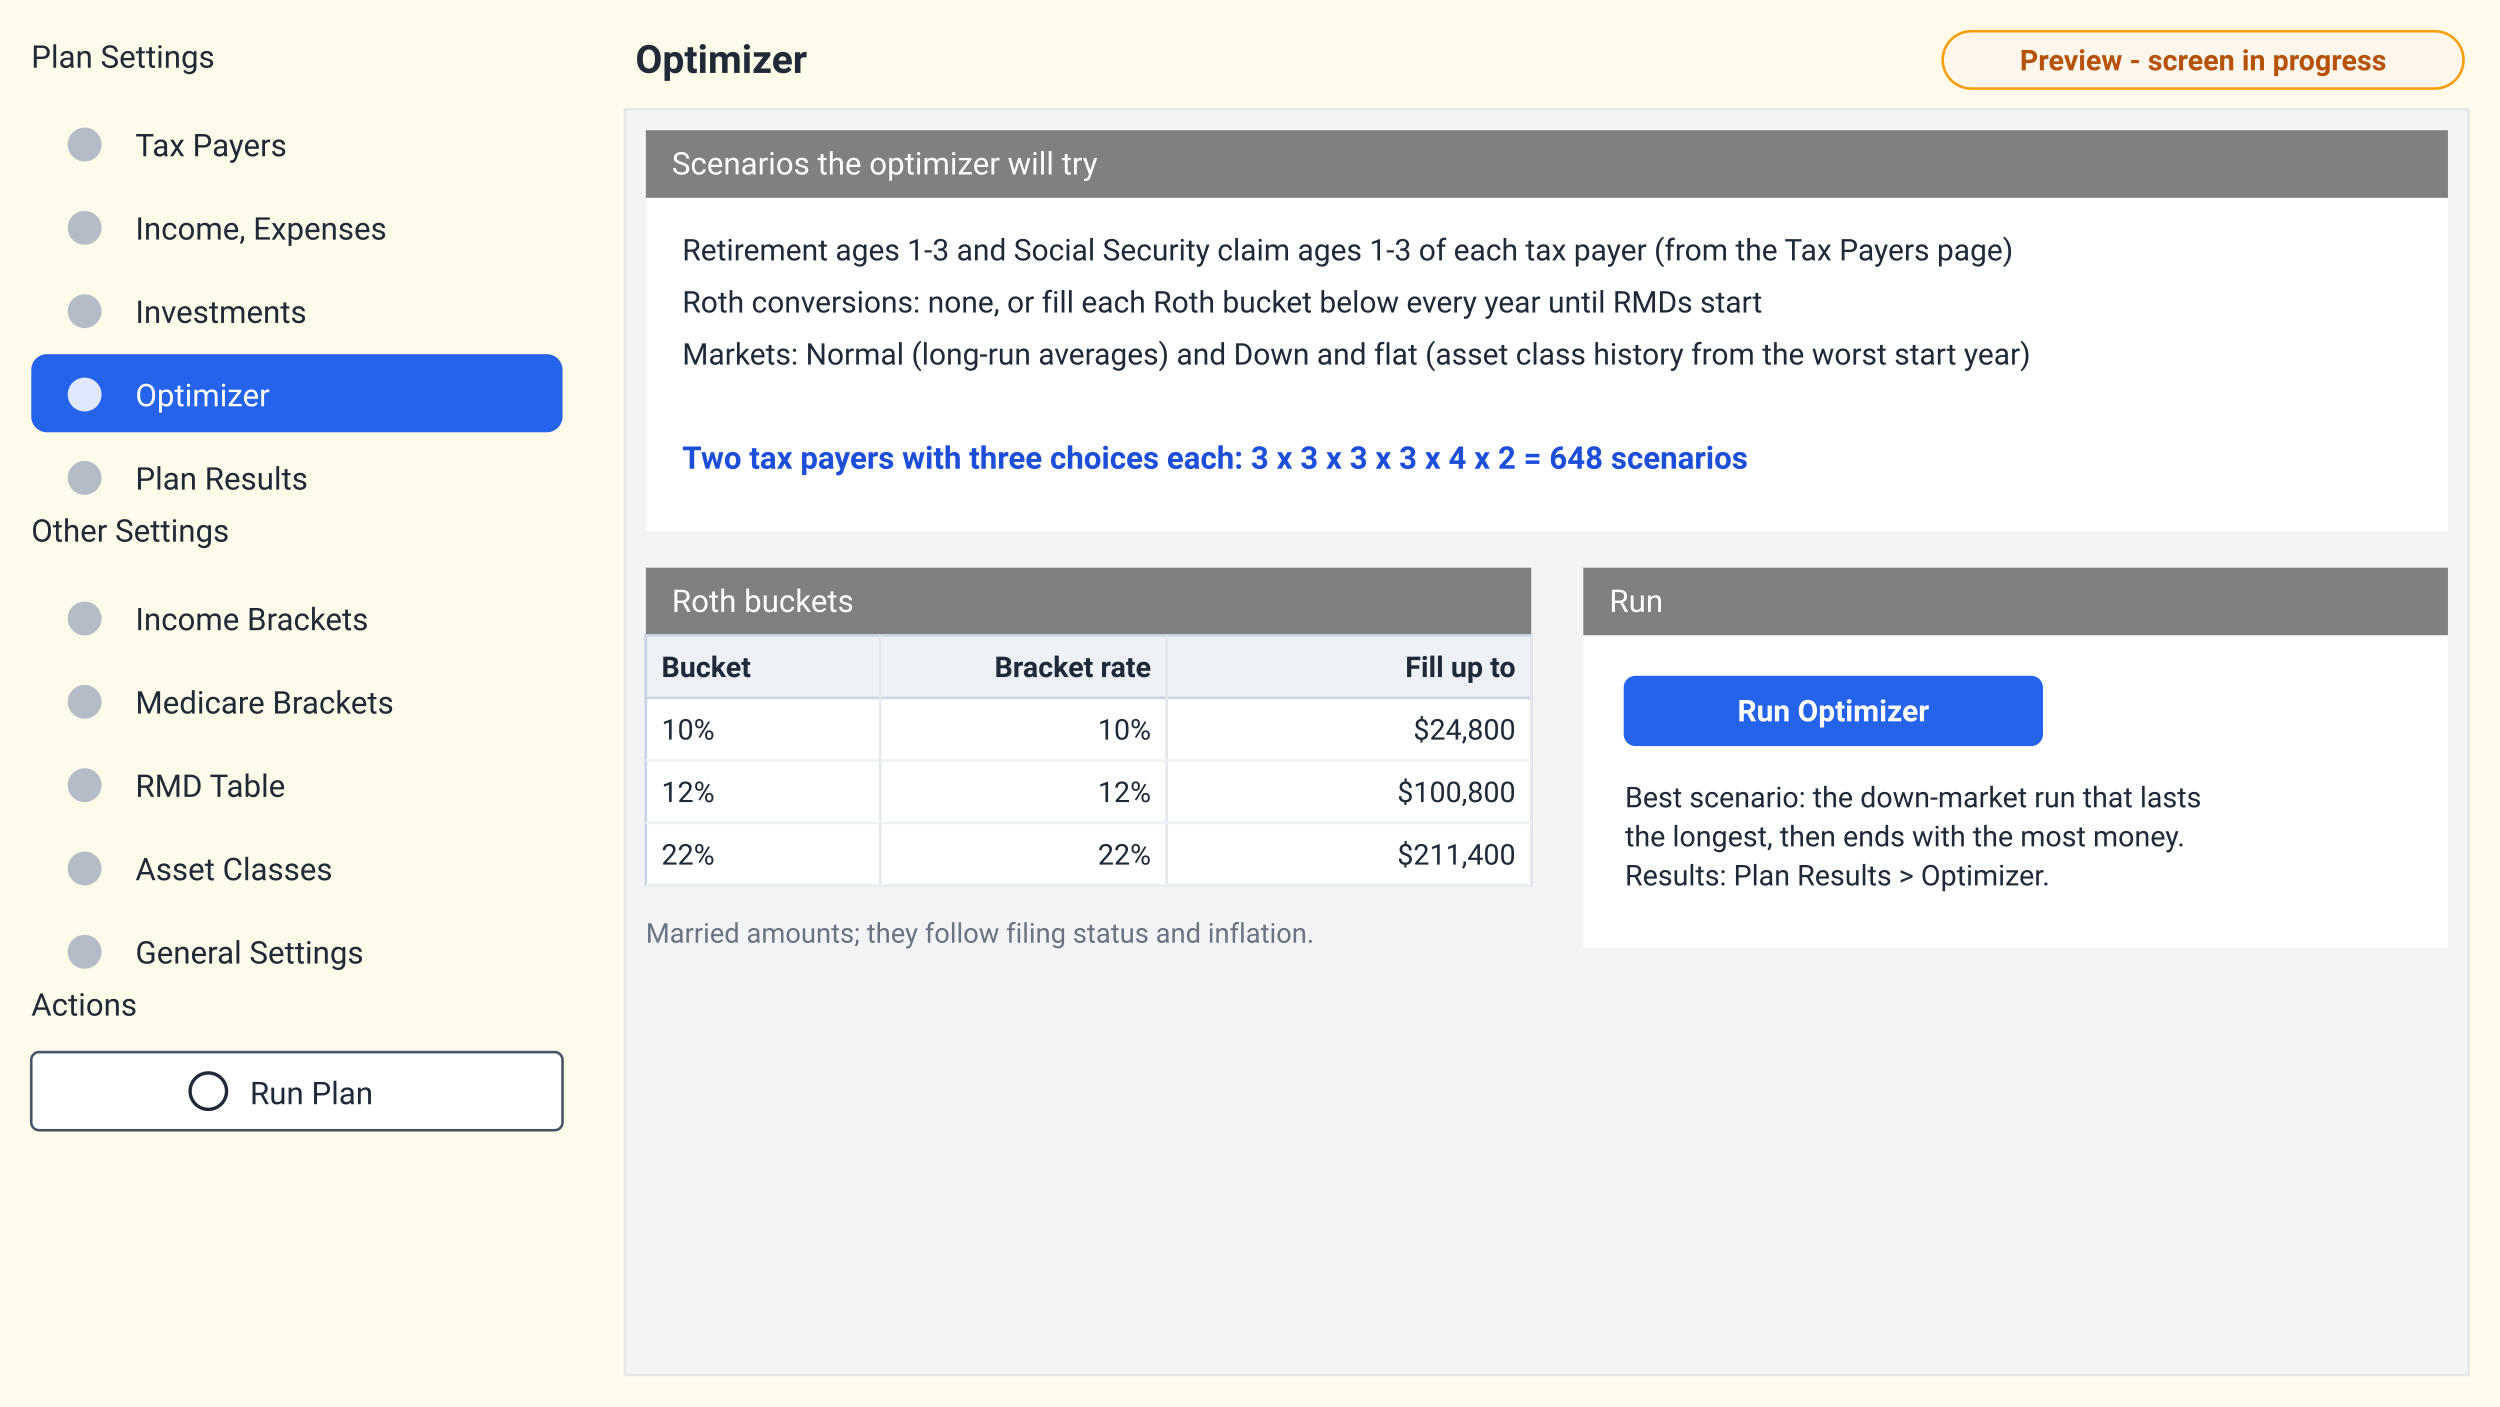
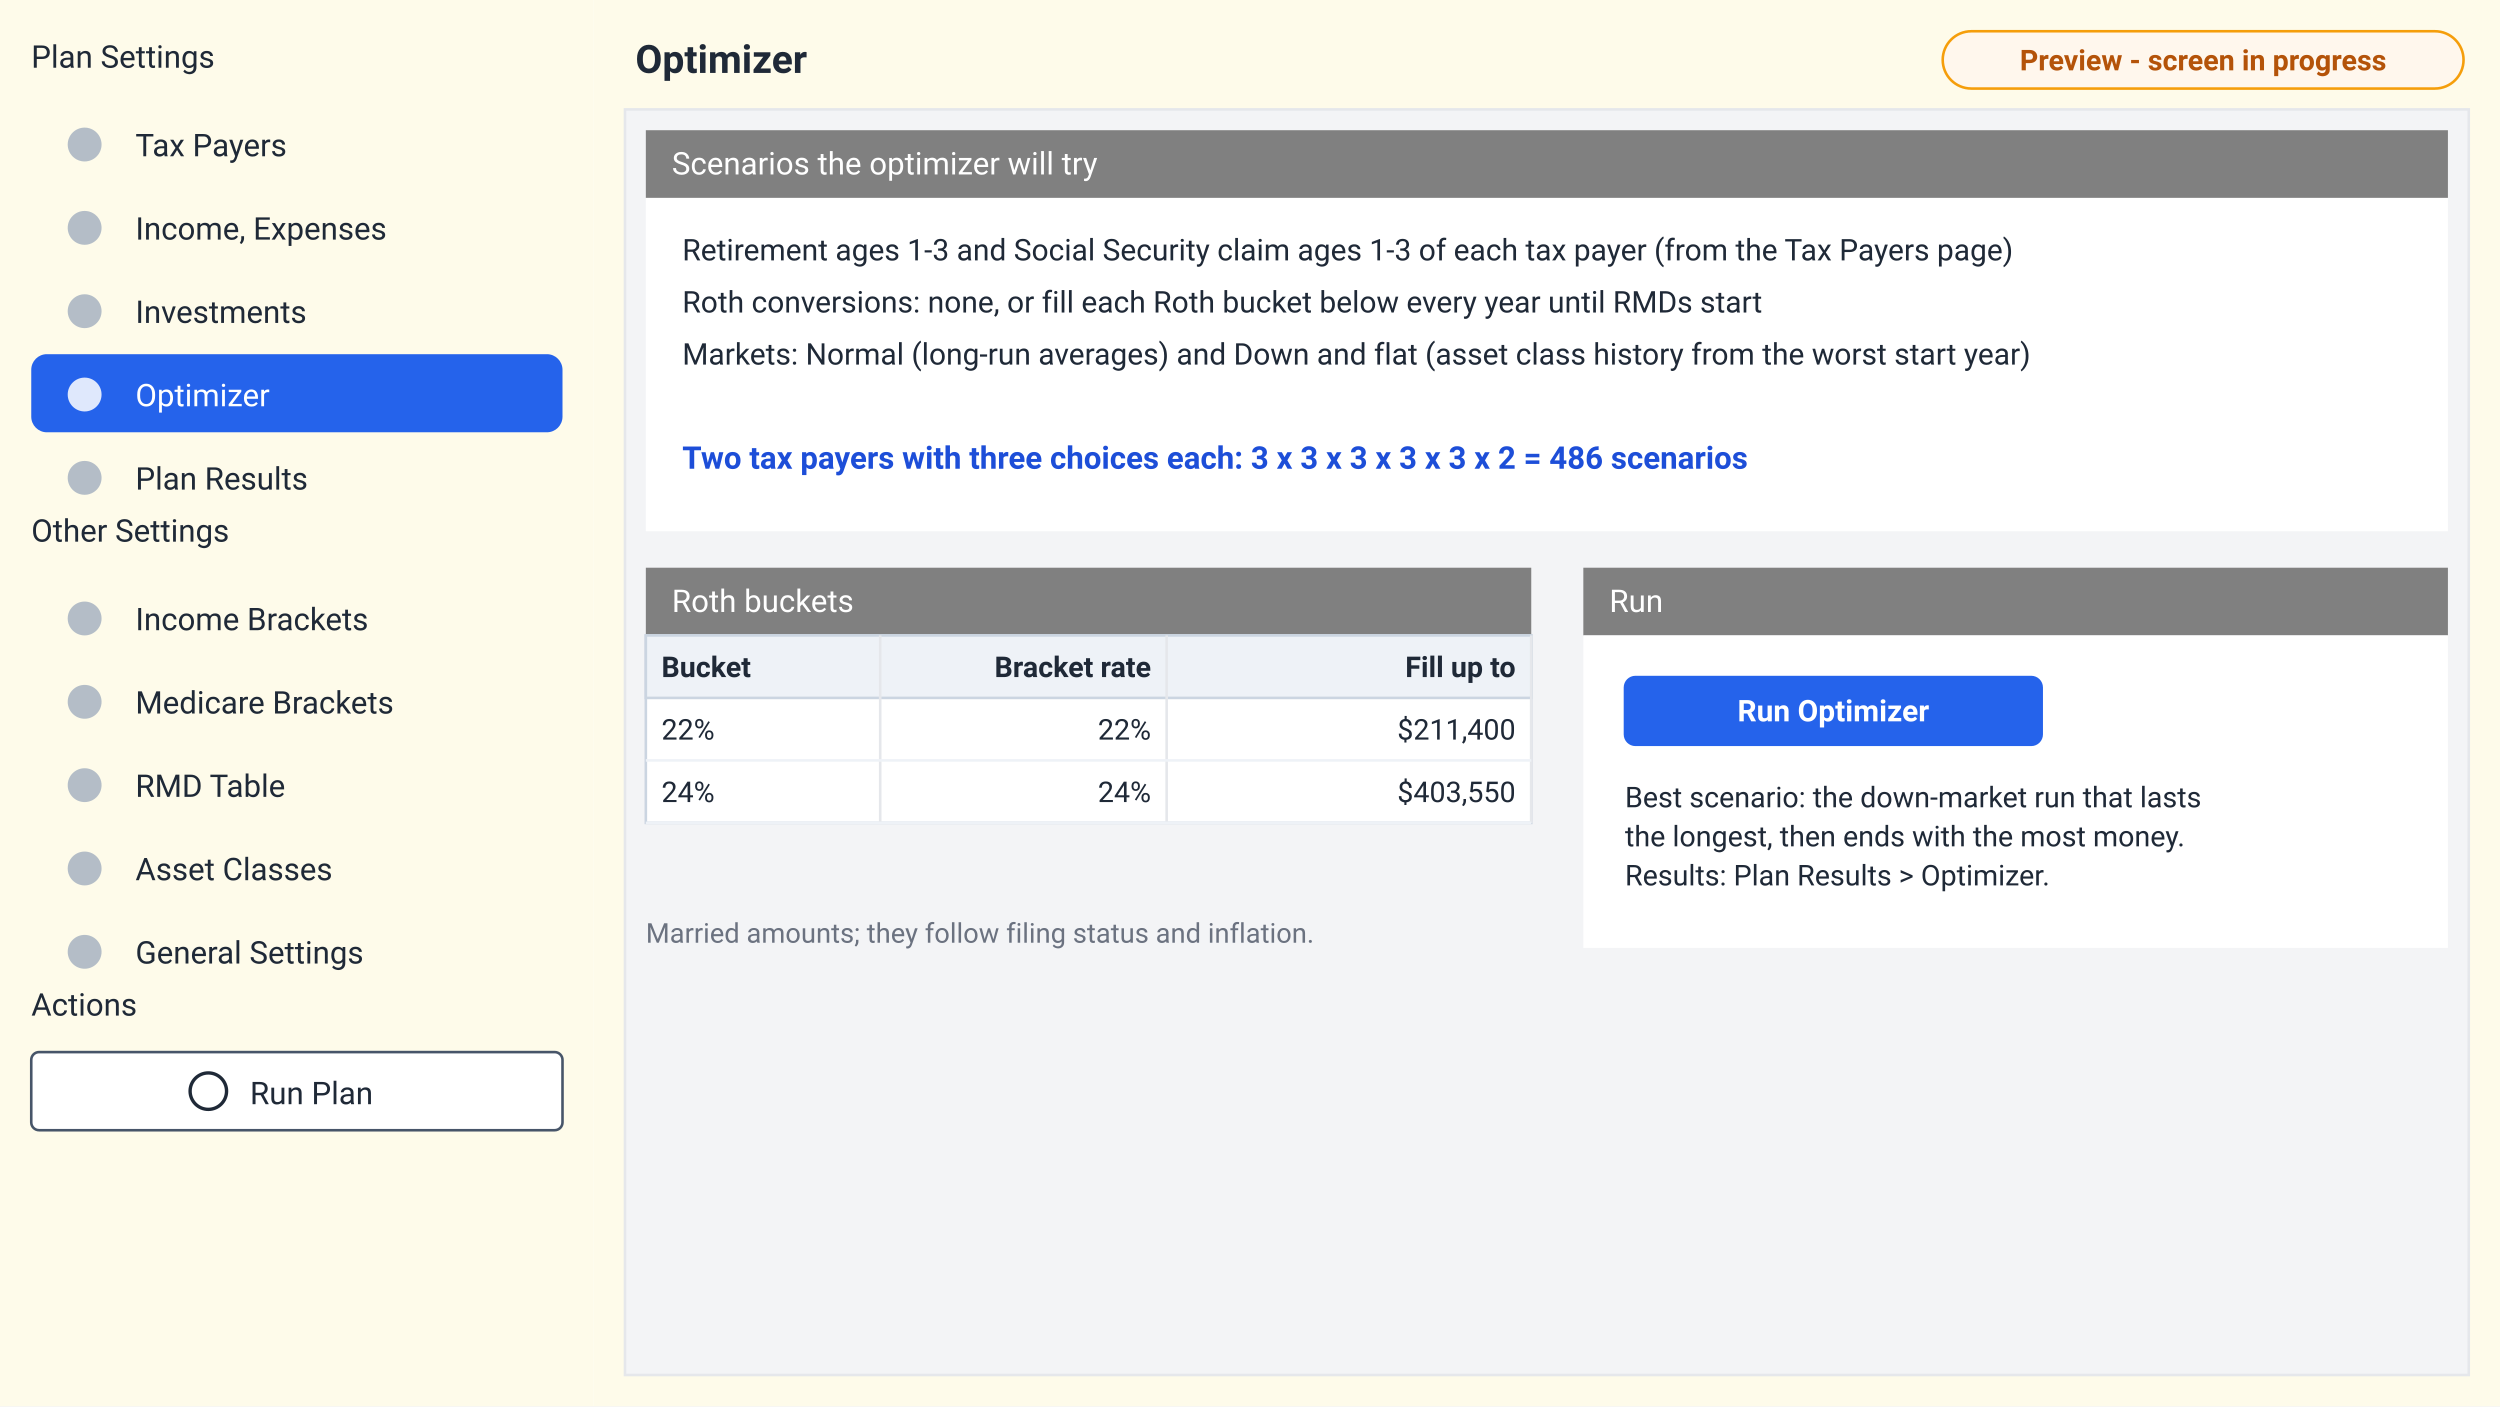
<svg xmlns="http://www.w3.org/2000/svg" viewBox="0 0 960 540" width="960" height="540" font-family="system-ui, -apple-system, 'Segoe UI', Roboto, Helvetica, Arial, sans-serif" font-size="12" role="img">
  <defs>
    <marker id="arrow" viewBox="0 0 10 10" refX="9" refY="5" markerWidth="7" markerHeight="7" orient="auto-start-reverse">
      <path d="M0,0 L10,5 L0,10 z" fill="#475569" />
    </marker>
  </defs>
  <rect width="960" height="540" fill="#ffffff" />
  <rect x="0" y="0" width="228" height="540" fill="#fefbea" />
  <text x="12" y="26" font-size="12" fill="#1f2937">Plan Settings</text>
  <rect x="26" y="49" width="13" height="13" fill="#94a3b8" rx="6.5" opacity="0.7" />
  <text x="52" y="60" font-size="12" fill="#1f2937">Tax Payers</text>
  <rect x="26" y="81" width="13" height="13" fill="#94a3b8" rx="6.5" opacity="0.7" />
  <text x="52" y="92" font-size="12" fill="#1f2937">Income, Expenses</text>
  <rect x="26" y="113" width="13" height="13" fill="#94a3b8" rx="6.5" opacity="0.7" />
  <text x="52" y="124" font-size="12" fill="#1f2937">Investments</text>
  <rect x="12" y="136" width="204" height="30" fill="#2563eb" rx="6" />
  <rect x="26" y="145" width="13" height="13" fill="#ffffff" rx="6.5" opacity="0.85" />
  <text x="52" y="156" font-size="12" fill="#ffffff">Optimizer</text>
  <rect x="26" y="177" width="13" height="13" fill="#94a3b8" rx="6.5" opacity="0.7" />
  <text x="52" y="188" font-size="12" fill="#1f2937">Plan Results</text>
  <text x="12" y="208" font-size="12" fill="#1f2937">Other Settings</text>
  <rect x="26" y="231" width="13" height="13" fill="#94a3b8" rx="6.5" opacity="0.7" />
  <text x="52" y="242" font-size="12" fill="#1f2937">Income Brackets</text>
  <rect x="26" y="263" width="13" height="13" fill="#94a3b8" rx="6.5" opacity="0.7" />
  <text x="52" y="274" font-size="12" fill="#1f2937">Medicare Brackets</text>
  <rect x="26" y="295" width="13" height="13" fill="#94a3b8" rx="6.5" opacity="0.7" />
  <text x="52" y="306" font-size="12" fill="#1f2937">RMD Table</text>
  <rect x="26" y="327" width="13" height="13" fill="#94a3b8" rx="6.5" opacity="0.7" />
  <text x="52" y="338" font-size="12" fill="#1f2937">Asset Classes</text>
  <rect x="26" y="359" width="13" height="13" fill="#94a3b8" rx="6.5" opacity="0.7" />
  <text x="52" y="370" font-size="12" fill="#1f2937">General Settings</text>
  <text x="12" y="390" font-size="12" fill="#1f2937">Actions</text>
  <rect x="12" y="404" width="204" height="30" fill="#ffffff" stroke="#475569" stroke-width="1" rx="3" />
  <circle cx="80" cy="419" r="7" fill="none" stroke="#1f2937" stroke-width="1.3" />
  <text x="96" y="424" font-size="12" fill="#1f2937">Run Plan</text>
  <rect x="228" y="0" width="732" height="540" fill="#fefbea" />
  <text x="244" y="28" font-size="15" font-weight="700" fill="#1f2937">Optimizer</text>
  <rect x="240" y="42" width="708" height="486" fill="#f3f4f6" stroke="#e5e7eb" stroke-width="1" />
  <rect x="746" y="12" width="200" height="22" fill="#fff7ed" stroke="#f59e0b" stroke-width="1" rx="11" />
  <text x="846" y="27" text-anchor="middle" font-size="11" font-weight="600" fill="#b45309">Preview - screen in progress</text>
  <rect x="248" y="50" width="692" height="26" fill="#808080" />
  <text x="258" y="67" font-size="12" fill="#ffffff">Scenarios the optimizer will try</text>
  <rect x="248" y="76" width="692" height="128" fill="#ffffff" />
  <text x="262" y="100" font-size="11.5" fill="#1f2937">Retirement ages 1-3 and Social Security claim ages 1-3 of each tax payer (from the Tax Payers page)</text>
  <text x="262" y="120" font-size="11.5" fill="#1f2937">Roth conversions: none, or fill each Roth bucket below every year until RMDs start</text>
  <text x="262" y="140" font-size="11.5" fill="#1f2937">Markets: Normal (long-run averages) and Down and flat (asset class history from the worst start year)</text>
-   <text x="262" y="180" font-size="12" font-weight="700" fill="#1d4ed8">Two tax payers with three choices each: 3 x 3 x 3 x 3 x 4 x 2 = 648 scenarios</text>
+   <text x="262" y="180" font-size="12" font-weight="700" fill="#1d4ed8">Two tax payers with three choices each: 3 x 3 x 3 x 3 x 3 x 2 = 486 scenarios</text>
  <rect x="248" y="218" width="340" height="26" fill="#808080" />
  <text x="258" y="235" font-size="12" fill="#ffffff">Roth buckets</text>
-   <rect x="248" y="244" width="340" height="96" fill="#ffffff" stroke="#cbd5e1" stroke-width="1" />
+   <rect x="248" y="244" width="340" height="72" fill="#ffffff" stroke="#cbd5e1" stroke-width="1" />
  <rect x="248" y="244" width="340" height="24" fill="#eef2f7" stroke="#cbd5e1" stroke-width="1" />
  <text x="254" y="260" text-anchor="start" font-size="11" font-weight="600" fill="#1f2937">Bucket</text>
-   <line x1="338" y1="244" x2="338" y2="340" stroke="#e5e7eb" stroke-width="1" />
+   <line x1="338" y1="244" x2="338" y2="316" stroke="#e5e7eb" stroke-width="1" />
  <text x="442" y="260" text-anchor="end" font-size="11" font-weight="600" fill="#1f2937">Bracket rate</text>
-   <line x1="448" y1="244" x2="448" y2="340" stroke="#e5e7eb" stroke-width="1" />
+   <line x1="448" y1="244" x2="448" y2="316" stroke="#e5e7eb" stroke-width="1" />
  <text x="582" y="260" text-anchor="end" font-size="11" font-weight="600" fill="#1f2937">Fill up to</text>
-   <line x1="588" y1="244" x2="588" y2="340" stroke="#e5e7eb" stroke-width="1" />
+   <line x1="588" y1="244" x2="588" y2="316" stroke="#e5e7eb" stroke-width="1" />
  <line x1="248" y1="292" x2="588" y2="292" stroke="#eef2f7" stroke-width="1" />
-   <text x="254" y="284" text-anchor="start" font-size="11" fill="#1f2937">10%</text>
-   <text x="442" y="284" text-anchor="end" font-size="11" fill="#1f2937">10%</text>
-   <text x="582" y="284" text-anchor="end" font-size="11" fill="#1f2937">$24,800</text>
+   <text x="254" y="284" text-anchor="start" font-size="11" fill="#1f2937">22%</text>
+   <text x="442" y="284" text-anchor="end" font-size="11" fill="#1f2937">22%</text>
+   <text x="582" y="284" text-anchor="end" font-size="11" fill="#1f2937">$211,400</text>
  <line x1="248" y1="316" x2="588" y2="316" stroke="#eef2f7" stroke-width="1" />
-   <text x="254" y="308" text-anchor="start" font-size="11" fill="#1f2937">12%</text>
-   <text x="442" y="308" text-anchor="end" font-size="11" fill="#1f2937">12%</text>
-   <text x="582" y="308" text-anchor="end" font-size="11" fill="#1f2937">$100,800</text>
-   <line x1="248" y1="340" x2="588" y2="340" stroke="#eef2f7" stroke-width="1" />
-   <text x="254" y="332" text-anchor="start" font-size="11" fill="#1f2937">22%</text>
-   <text x="442" y="332" text-anchor="end" font-size="11" fill="#1f2937">22%</text>
-   <text x="582" y="332" text-anchor="end" font-size="11" fill="#1f2937">$211,400</text>
+   <text x="254" y="308" text-anchor="start" font-size="11" fill="#1f2937">24%</text>
+   <text x="442" y="308" text-anchor="end" font-size="11" fill="#1f2937">24%</text>
+   <text x="582" y="308" text-anchor="end" font-size="11" fill="#1f2937">$403,550</text>
  <text x="248" y="362" font-size="10.5" fill="#6b7280">Married amounts; they follow filing status and inflation.</text>
  <rect x="608" y="218" width="332" height="26" fill="#808080" />
  <text x="618" y="235" font-size="12" fill="#ffffff">Run</text>
  <rect x="608" y="244" width="332" height="120" fill="#ffffff" />
  <rect x="624" y="260" width="160" height="26" fill="#2563eb" stroke="#2563eb" stroke-width="1" rx="4" />
  <text x="704" y="277" text-anchor="middle" font-size="11.5" font-weight="600" fill="#fff">Run Optimizer</text>
  <text x="624" y="310" font-size="11" fill="#1f2937">Best scenario: the down-market run that lasts</text>
  <text x="624" y="325" font-size="11" fill="#1f2937">the longest, then ends with the most money.</text>
  <text x="624" y="340" font-size="11" fill="#1f2937">Results: Plan Results &gt; Optimizer.</text>
</svg>
